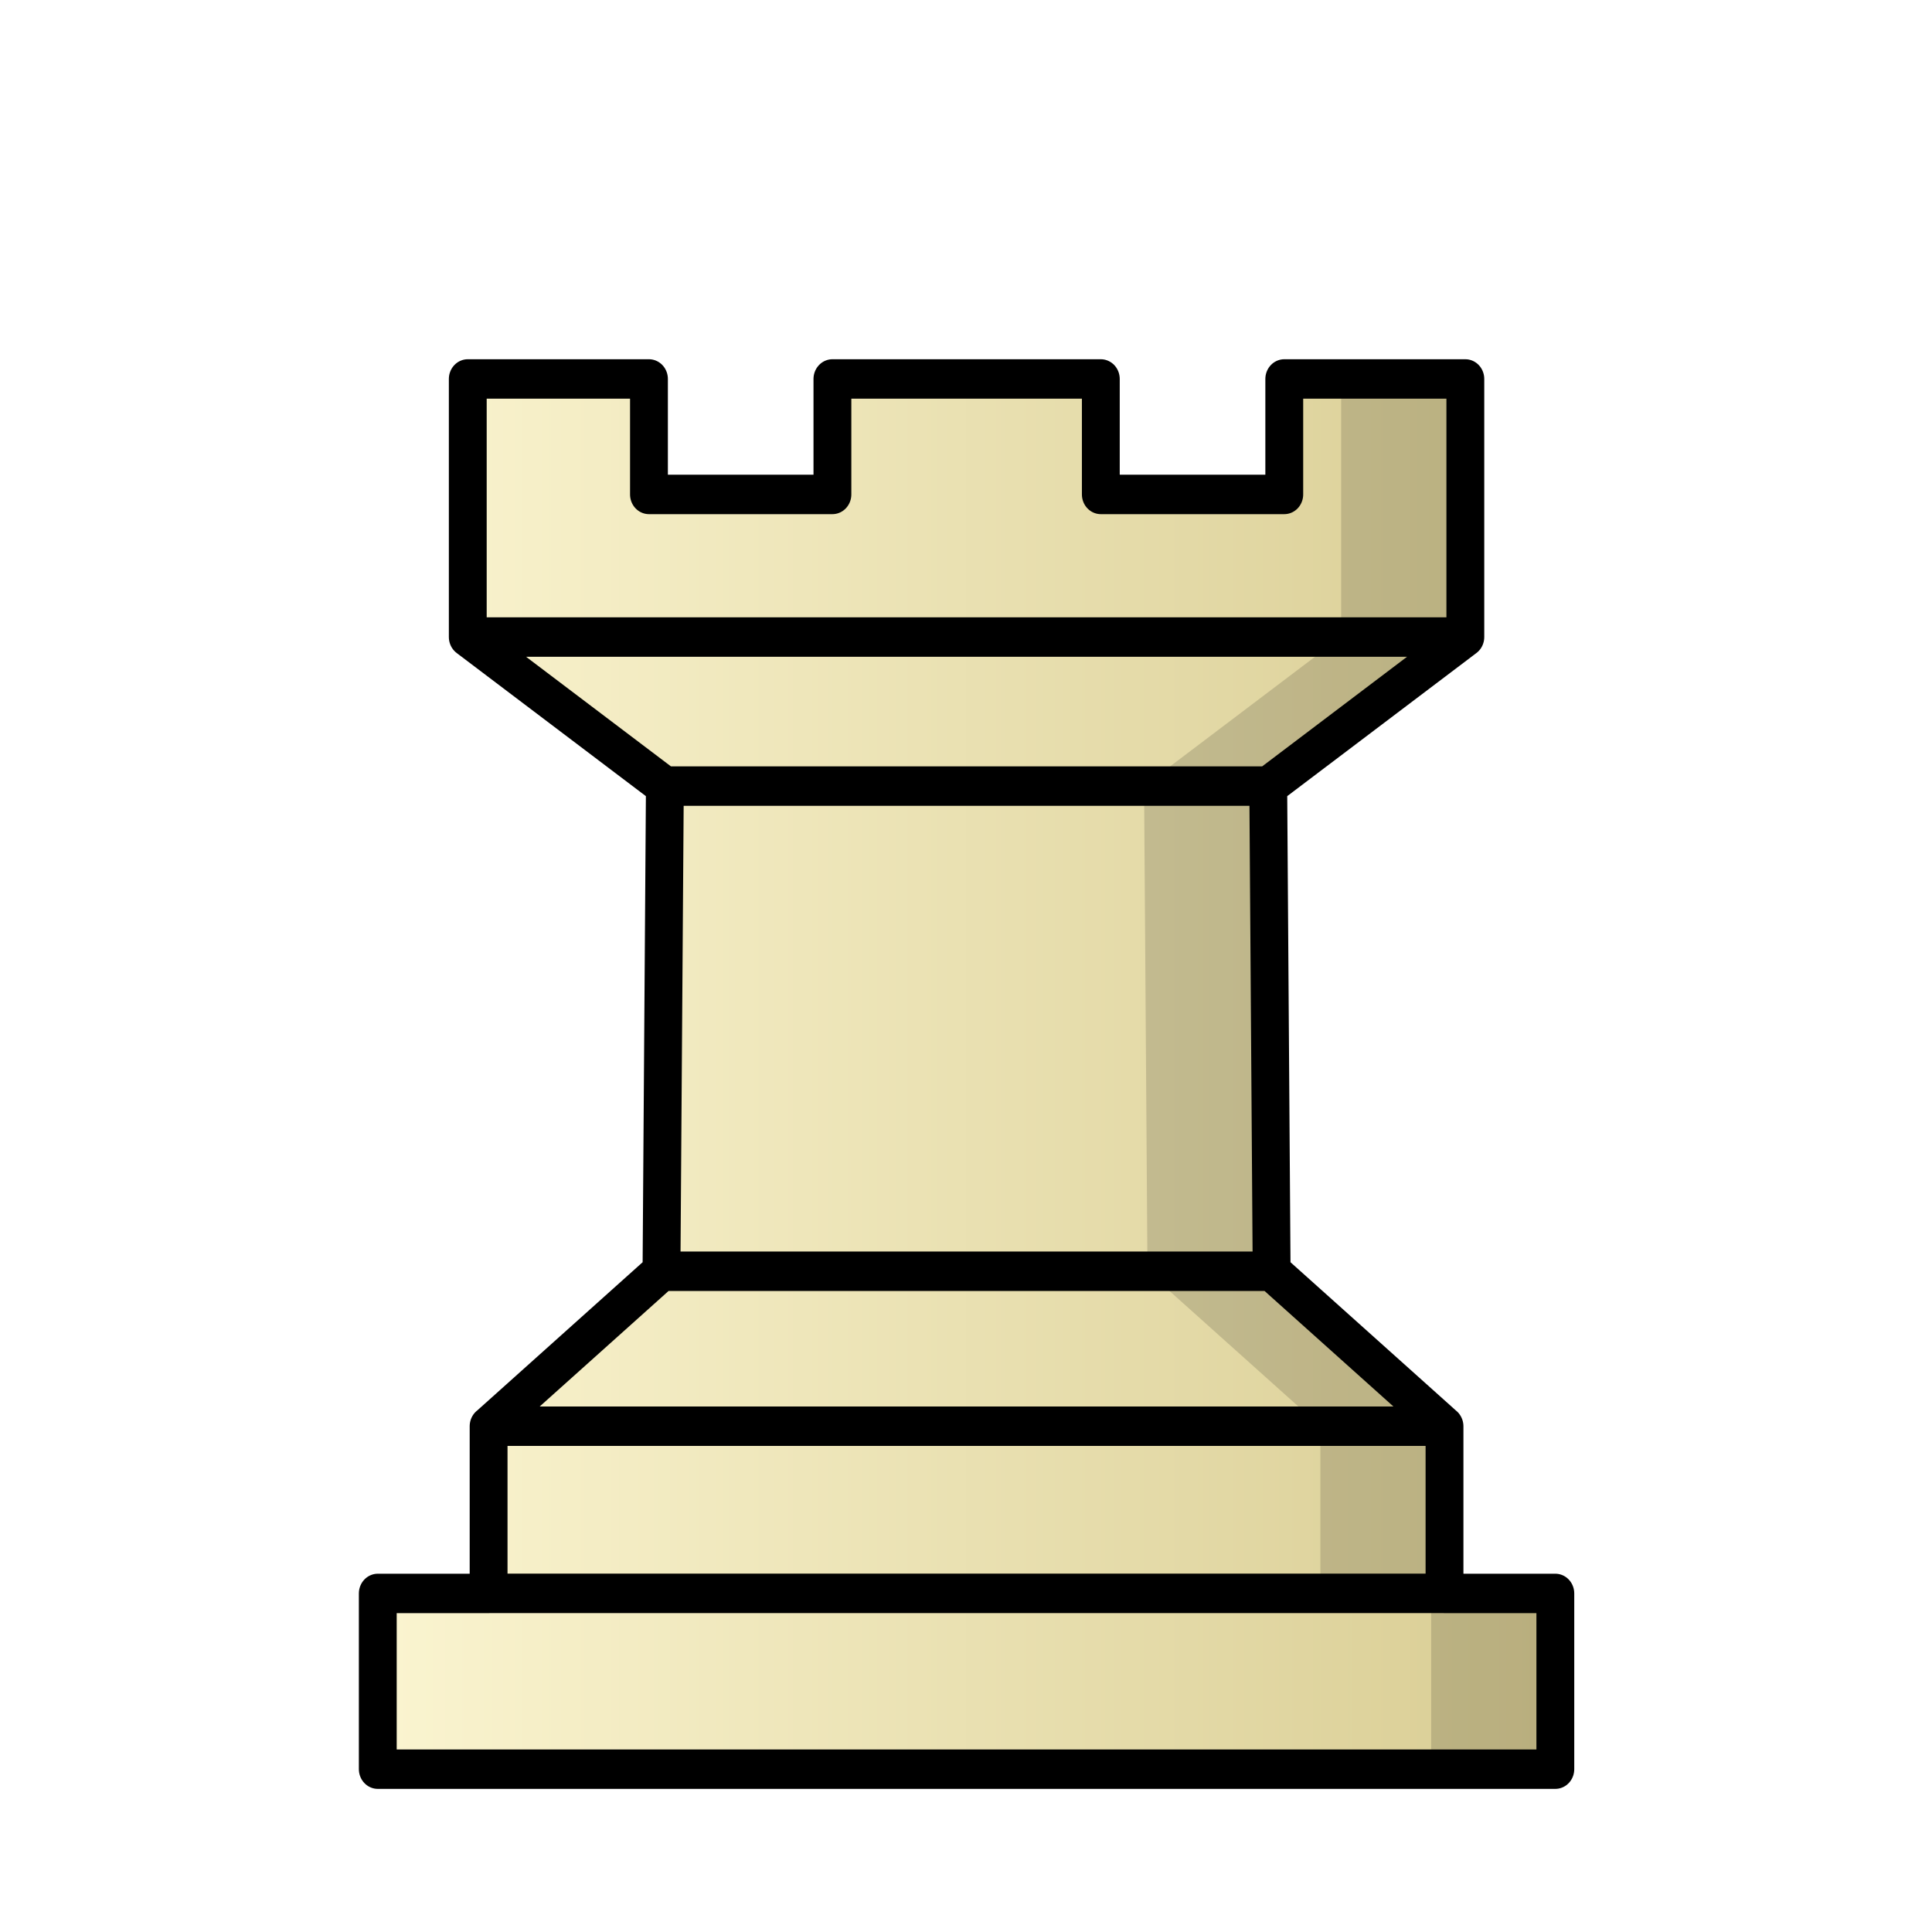
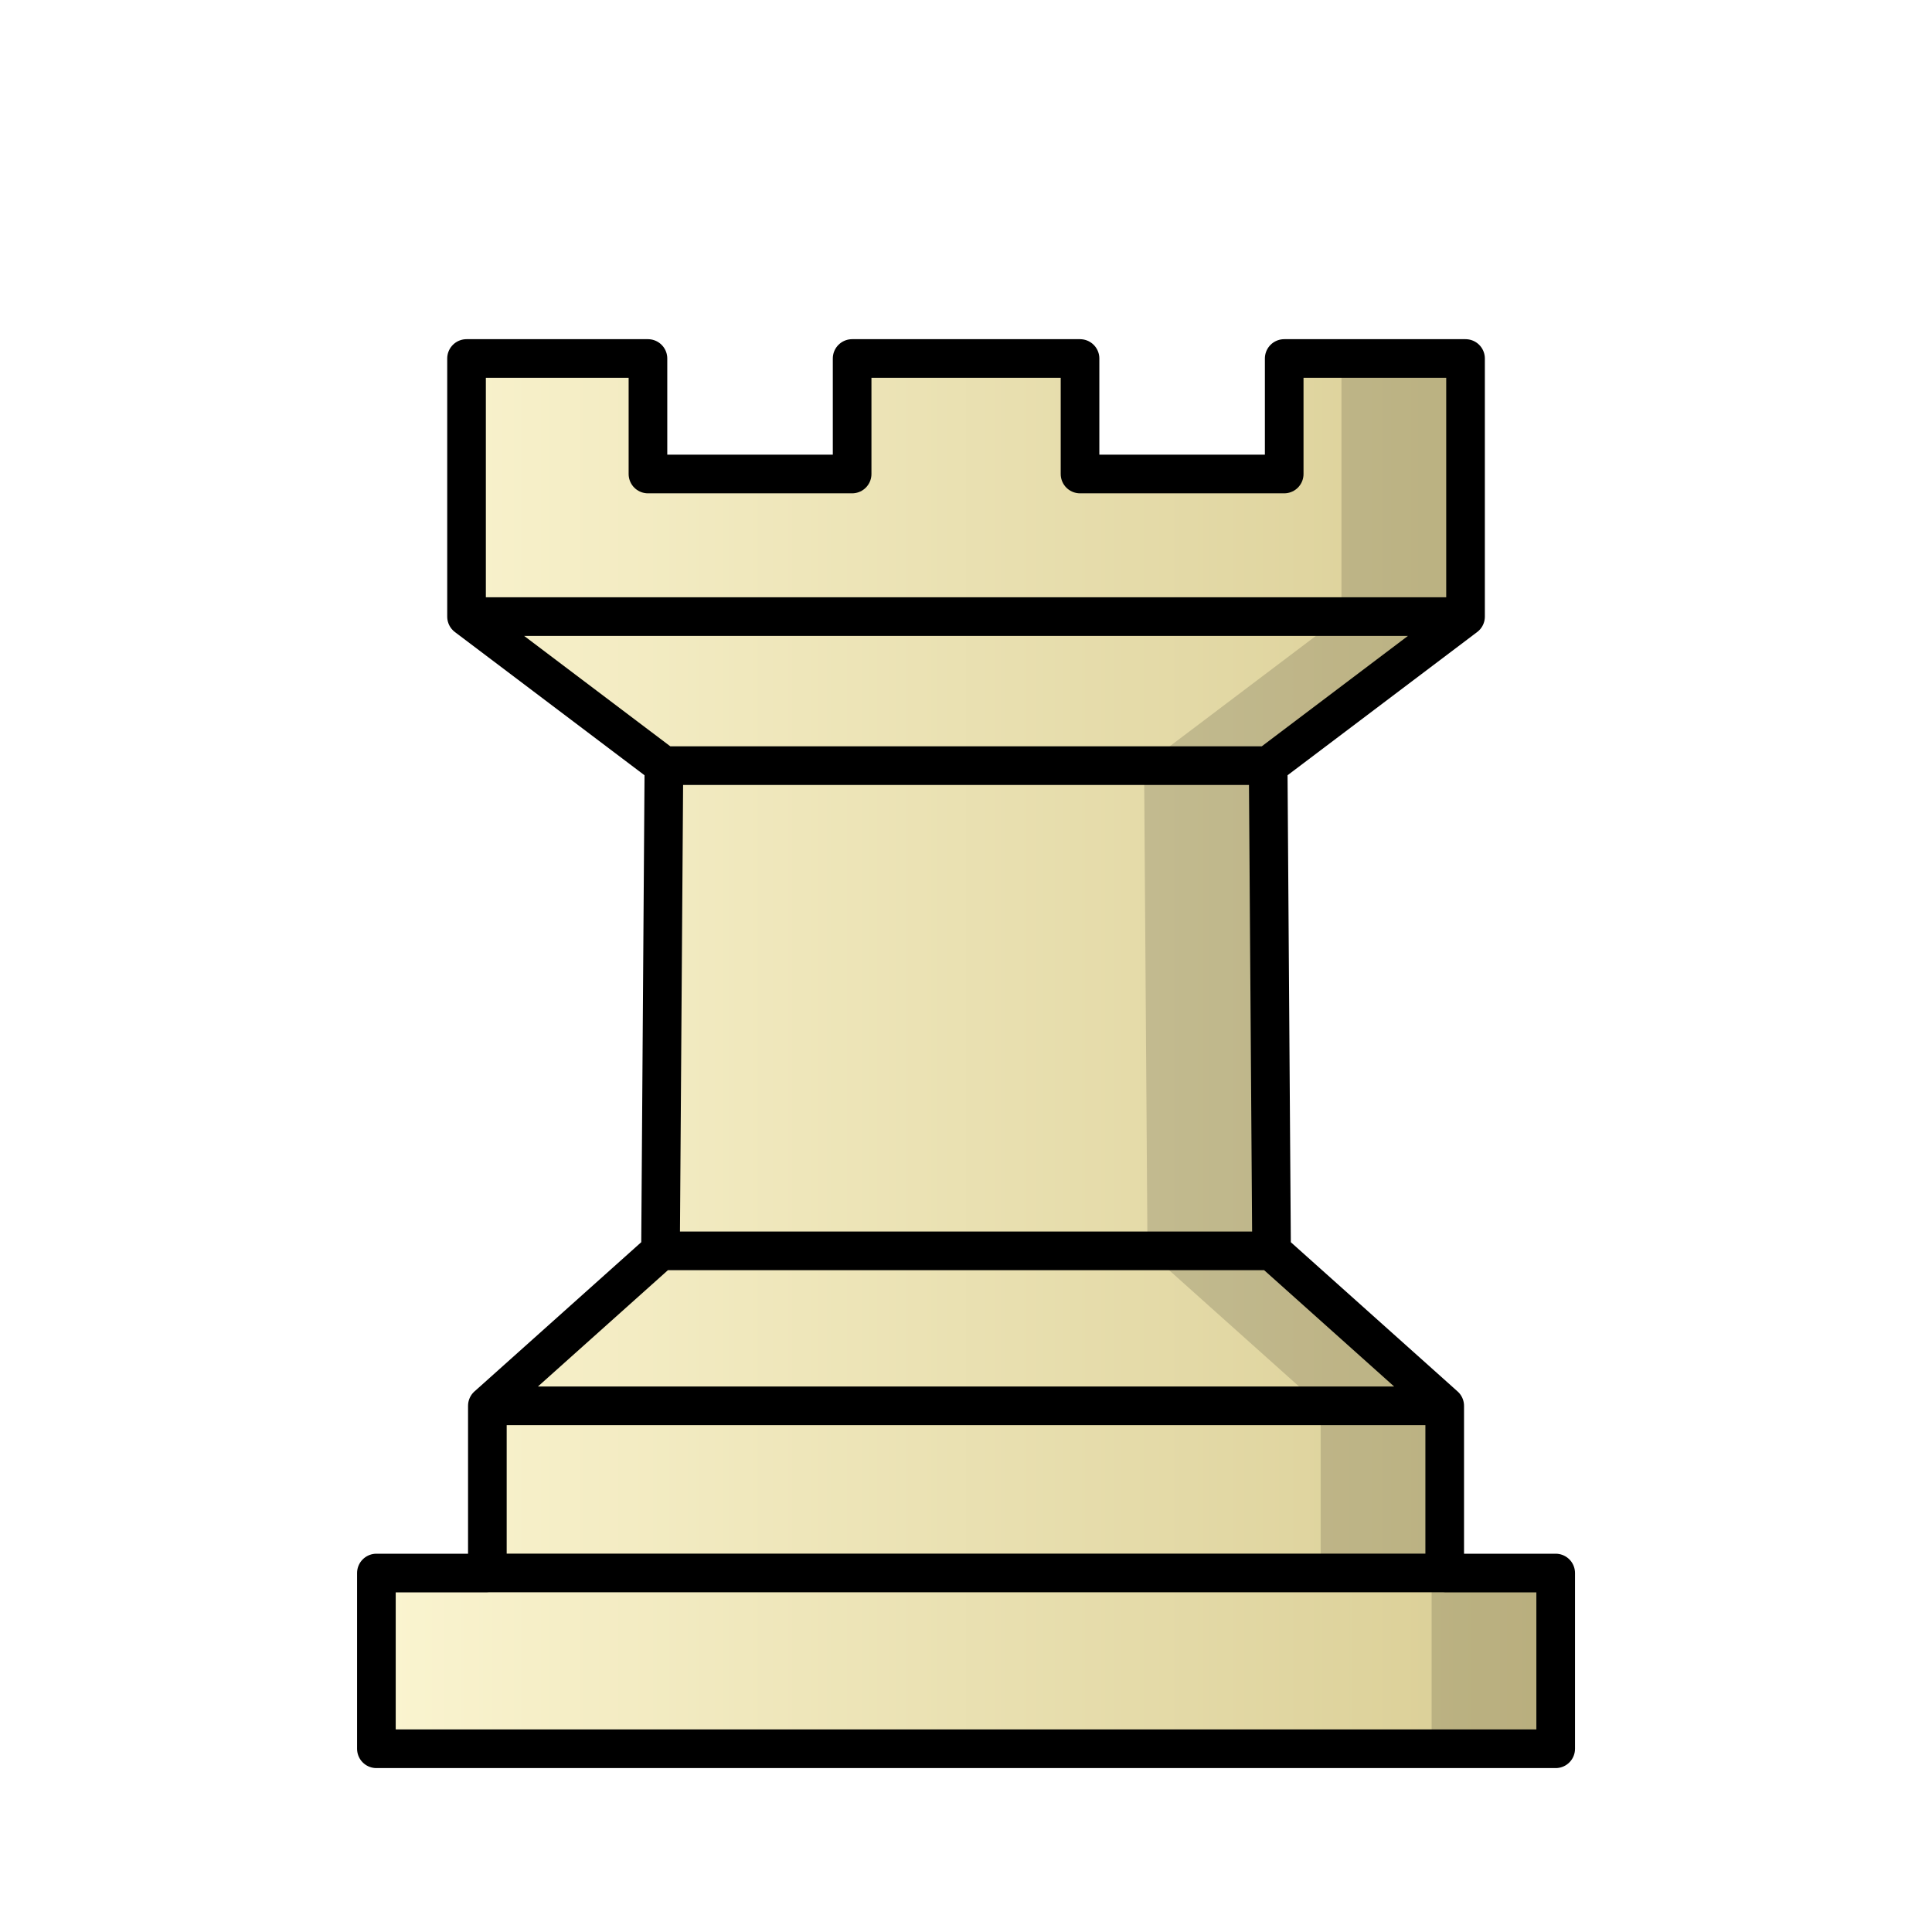
<svg xmlns="http://www.w3.org/2000/svg" width="50mm" height="50mm" clip-rule="evenodd" fill-rule="evenodd" image-rendering="optimizeQuality" shape-rendering="geometricPrecision" text-rendering="geometricPrecision" version="1.1" viewBox="0 0 50 50">
  <defs>
-     <linearGradient id="linearGradient3292" x1="-497.95" x2="-466.81" y1="13.855" y2="13.855" gradientUnits="userSpaceOnUse">
+     <linearGradient id="linearGradient3292-9" x1="-497.95" x2="-466.81" y1="13.855" y2="13.855" gradientTransform="matrix(1.011 0 0 1.052 512.69 12.69)" gradientUnits="userSpaceOnUse">
      <stop stop-color="#fbf5d1" offset="0" />
      <stop stop-color="#d8cc92" offset="1" />
    </linearGradient>
  </defs>
-   <g transform="matrix(1.0095 0 0 1.052 511.97 13.22)" stroke-width=".97">
-     <path d="m-494.62 26.631h24.56m-24.566-4.112h24.505m-20.073-3.812h15.641m-15.554-11.935h15.467m-20.52-3.667h25.572m-25.572-6.349v6.349l5.053 3.668-0.087 11.936-4.432 3.812v4.112h-2.841v4.323h30.188v-4.323h-2.841v-4.112l-4.432-3.812-0.087-11.936 5.053-3.668v-6.349h-4.642v2.841h-4.703v-2.841h-6.881v2.841h-4.703v-2.841z" fill="url(#linearGradient3292)" stroke="#000" stroke-linecap="round" stroke-linejoin="round" stroke-width=".97" />
-     <path d="m-472.77-3.245v6.349l-5.052 3.667 0.087 11.936 4.432 3.811 5.2e-4 5.16e-4v4.112h2.841v4.323h3.175v-4.323h-2.841v-4.112l-5.2e-4 -5.16e-4 -4.432-3.811-0.087-11.936 5.052-3.667v-6.349z" opacity=".15" />
-   </g>
+   <path d="m12.619 40.708h24.83m-24.836-4.326h24.775m-20.294-4.01h15.813m-15.725-12.557h15.637m-20.745-3.858h25.853m-25.853-6.679v6.68l5.108 3.858-0.088 12.557-4.481 4.01v4.327h-2.872v4.548h30.52v-4.548h-2.872v-4.327l-4.481-4.01-0.088-12.557 5.108-3.858v-6.68h-4.693v2.989h-5.284v-2.989h-5.898v2.989h-5.284v-2.989z" fill="url(#linearGradient3292-9)" stroke="#000" stroke-linecap="round" stroke-linejoin="round" />
+   <path d="m34.717 9.277v6.68l-5.108 3.858 0.088 12.557 4.481 4.01 5.25e-4 5.43e-4v4.326h2.872v4.548h3.21v-4.548h-2.872v-4.326l-5.25e-4 -5.43e-4 -4.481-4.01-0.088-12.557 5.108-3.858v-6.68z" opacity=".15" />
</svg>
